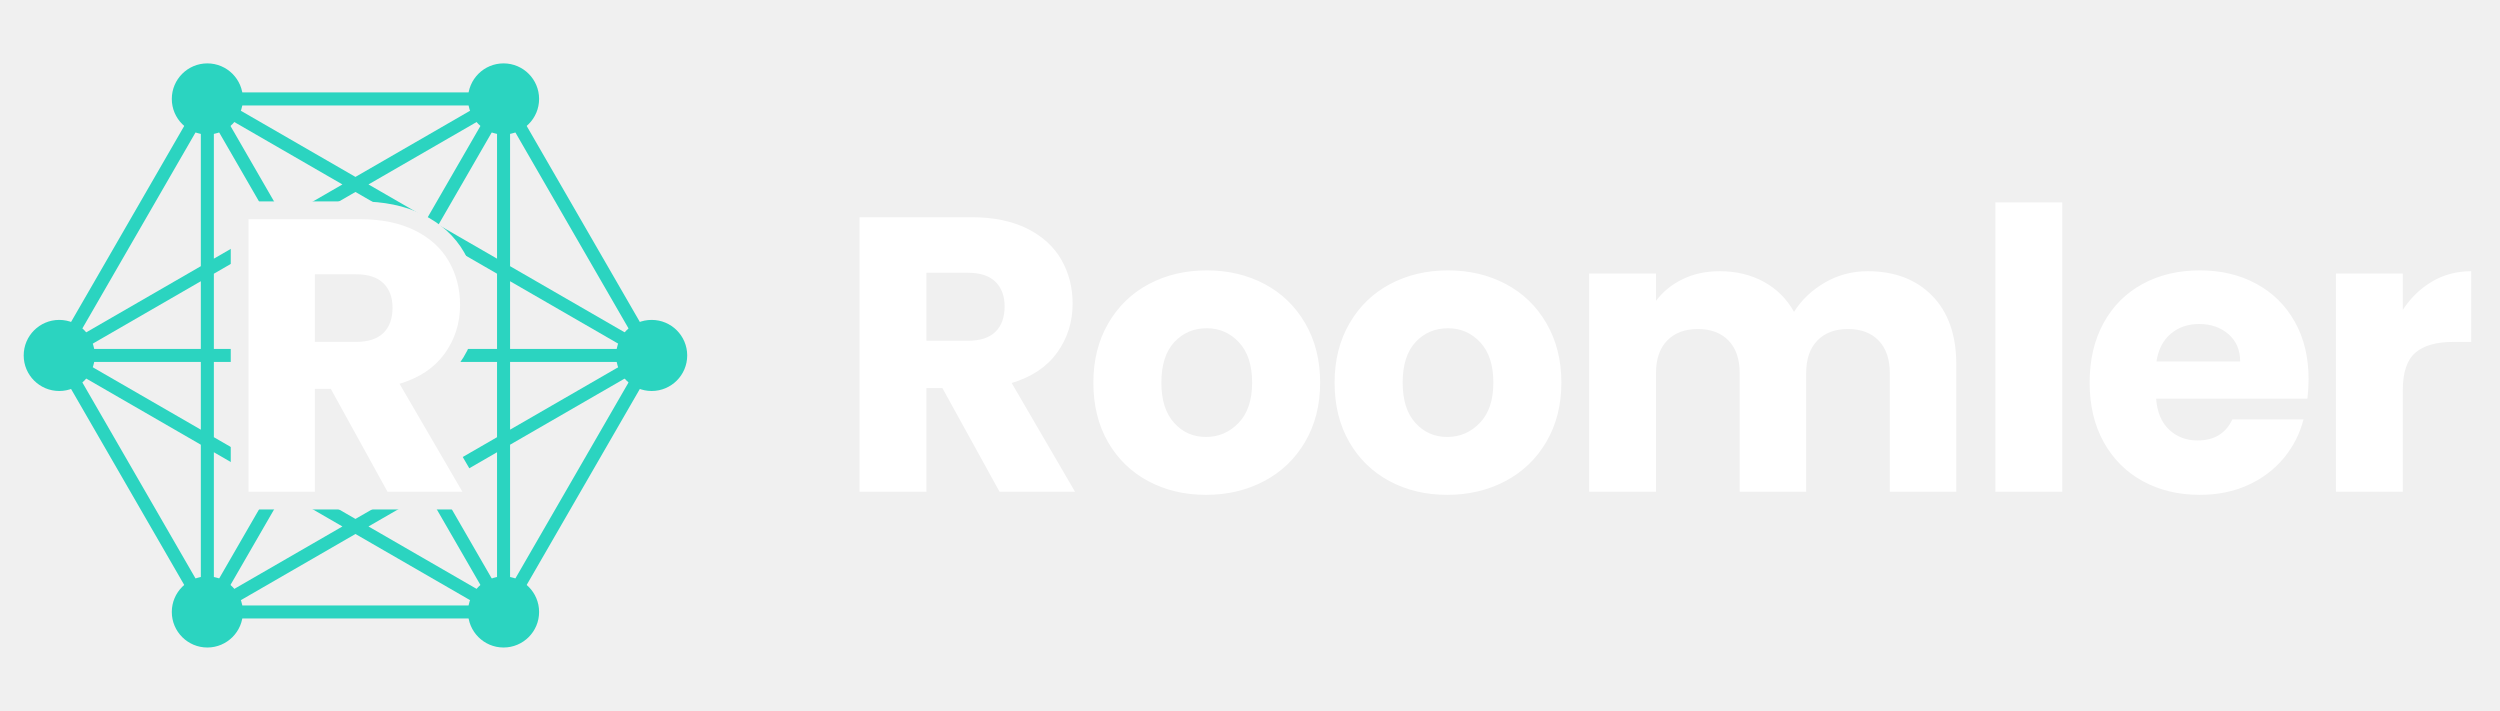
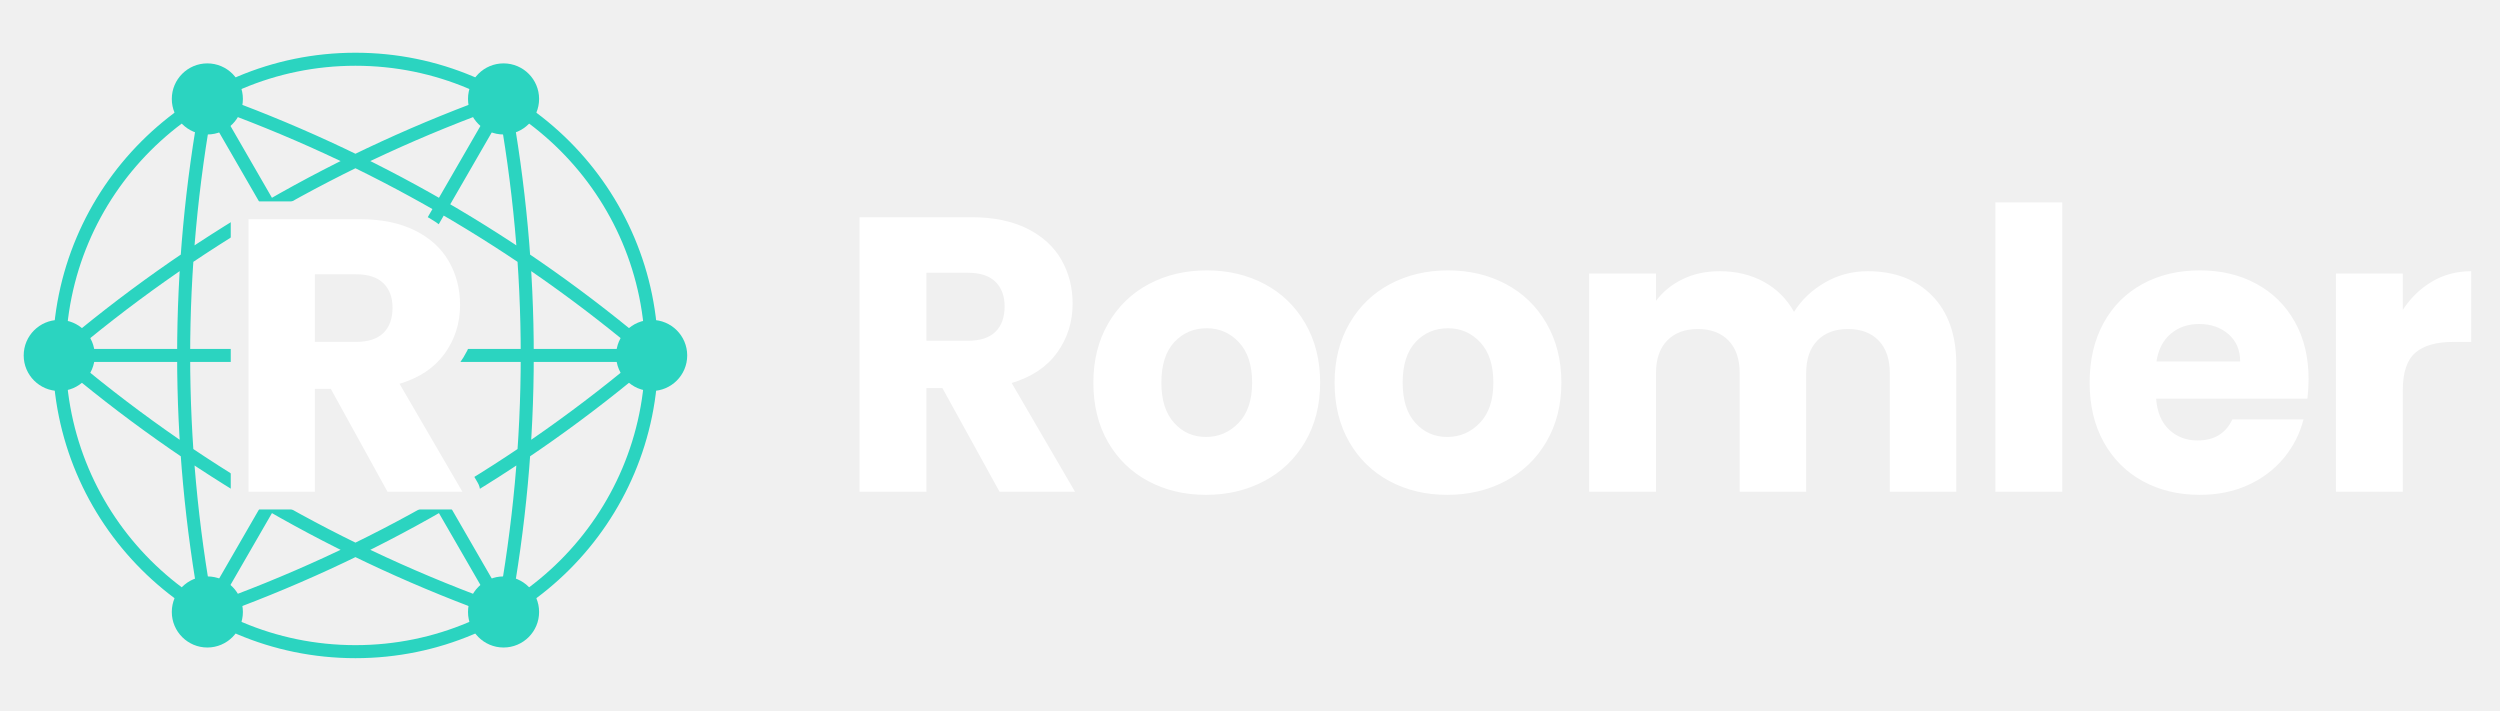
<svg xmlns="http://www.w3.org/2000/svg" width="422" height="120" viewBox="0 0 422 120" role="img" aria-label="Roomler">
  <defs>
    <mask id="roomler-r-clear-dark" maskUnits="userSpaceOnUse" x="0" y="0" width="120" height="120">
      <rect width="120" height="120" fill="#fff" />
      <path d="M65.41 83 55.84 65.64H53.15V83H41.95V37H60.75Q66.19 37 70.03 38.9Q73.86 40.8 75.76 44.11Q77.66 47.42 77.66 51.48Q77.66 56.07 75.07 59.67Q72.48 63.28 67.44 64.78L78.05 83ZM53.15 65.64H55.84L65.41 83H53.15Z" fill="#000" stroke="#000" stroke-width="6" stroke-linejoin="round" />
    </mask>
  </defs>
-   <path d="M110 60L85 16.7H35L10 60L35 103.3H85ZM110 60L35 16.7V103.3ZM85 16.7L10 60L85 103.3ZM110 60H10M85 16.7L35 103.3M35 16.7L85 103.3" fill="none" stroke="#2BD4C0" stroke-width="2.2" stroke-linejoin="round" mask="url(#roomler-r-clear-dark)" />
+   <path d="M110 60A50 50 0 1 0 10 60A50 50 0 1 0 110 60ZM110 60Q76.5 31.42 35 16.7M35 16.7Q27 60 35 103.3M35 103.3Q76.5 88.58 110 60M85 16.7Q43.5 31.42 10 60M10 60Q43.5 88.58 85 103.3M85 103.3Q93 60 85 16.7M110 60L10 60M85 16.7L35 103.3M35 16.7L85 103.3" fill="none" stroke="#2BD4C0" stroke-width="2.2" stroke-linecap="round" stroke-linejoin="round" mask="url(#roomler-r-clear-dark)" />
  <g fill="#2BD4C0">
    <circle cx="110" cy="60" r="6" />
    <circle cx="85" cy="16.7" r="6" />
    <circle cx="35" cy="16.7" r="6" />
    <circle cx="10" cy="60" r="6" />
    <circle cx="35" cy="103.3" r="6" />
    <circle cx="85" cy="103.3" r="6" />
  </g>
  <path d="M65.41 83 55.84 65.64H53.15V83H41.95V37H60.75Q66.19 37 70.03 38.9Q73.86 40.8 75.76 44.11Q77.66 47.42 77.66 51.48Q77.66 56.07 75.07 59.67Q72.48 63.28 67.44 64.78L78.05 83ZM53.15 57.71H60.1Q63.18 57.71 64.72 56.2Q66.26 54.69 66.26 51.94Q66.26 49.32 64.72 47.81Q63.18 46.3 60.1 46.3H53.15Z" fill="#FFFFFF" />
  <path d="M168.72 83 159.08 65.51H156.38V83H145.09V36.67H164.03Q169.51 36.67 173.37 38.58Q177.23 40.5 179.15 43.83Q181.06 47.16 181.06 51.25Q181.06 55.87 178.46 59.5Q175.85 63.13 170.77 64.65L181.46 83ZM156.38 57.52H163.37Q166.48 57.52 168.03 56.01Q169.58 54.49 169.58 51.72Q169.58 49.08 168.03 47.56Q166.48 46.04 163.37 46.04H156.38ZM184.56 64.59Q184.56 58.91 187.07 54.59Q189.58 50.26 193.93 47.95Q198.29 45.64 203.7 45.64Q209.11 45.64 213.47 47.95Q217.82 50.26 220.33 54.59Q222.84 58.91 222.84 64.59Q222.84 70.26 220.3 74.59Q217.76 78.91 213.37 81.22Q208.98 83.53 203.57 83.53Q198.16 83.53 193.83 81.22Q189.51 78.91 187.03 74.62Q184.56 70.33 184.56 64.59ZM211.36 64.59Q211.36 60.16 209.14 57.79Q206.93 55.41 203.7 55.41Q200.4 55.41 198.22 57.75Q196.04 60.1 196.04 64.59Q196.04 69.01 198.19 71.38Q200.33 73.76 203.57 73.76Q206.8 73.76 209.08 71.38Q211.36 69.01 211.36 64.59ZM225.28 64.59Q225.28 58.91 227.79 54.59Q230.3 50.26 234.65 47.95Q239.01 45.64 244.42 45.64Q249.83 45.64 254.19 47.95Q258.55 50.26 261.05 54.59Q263.56 58.91 263.56 64.59Q263.56 70.26 261.02 74.59Q258.48 78.91 254.09 81.22Q249.7 83.53 244.29 83.53Q238.88 83.53 234.56 81.22Q230.23 78.91 227.76 74.62Q225.28 70.33 225.28 64.59ZM252.08 64.59Q252.08 60.16 249.87 57.79Q247.66 55.41 244.42 55.41Q241.12 55.41 238.94 57.75Q236.77 60.1 236.77 64.59Q236.77 69.01 238.91 71.38Q241.06 73.76 244.29 73.76Q247.52 73.76 249.8 71.38Q252.08 69.01 252.08 64.59ZM330.22 61.48V83H319V63Q319 59.44 317.12 57.49Q315.24 55.54 311.94 55.54Q308.64 55.54 306.76 57.49Q304.88 59.44 304.88 63V83H293.66V63Q293.66 59.44 291.78 57.49Q289.9 55.54 286.6 55.54Q283.3 55.54 281.41 57.49Q279.53 59.44 279.53 63V83H268.25V46.17H279.53V50.79Q281.25 48.48 284.02 47.13Q286.79 45.78 290.29 45.78Q294.45 45.78 297.72 47.56Q300.98 49.34 302.83 52.64Q304.75 49.6 308.05 47.69Q311.35 45.78 315.24 45.78Q322.1 45.78 326.16 49.93Q330.22 54.09 330.22 61.48ZM348.11 34.16V83H336.82V34.16ZM389.49 67.29H363.95Q364.21 70.72 366.16 72.54Q368.11 74.35 370.94 74.35Q375.17 74.35 376.82 70.79H388.83Q387.91 74.42 385.5 77.32Q383.09 80.23 379.46 81.88Q375.83 83.53 371.34 83.53Q365.93 83.53 361.7 81.22Q357.48 78.91 355.1 74.62Q352.73 70.33 352.73 64.59Q352.73 58.84 355.07 54.55Q357.41 50.26 361.64 47.95Q365.86 45.64 371.34 45.64Q376.69 45.64 380.84 47.89Q385 50.13 387.35 54.29Q389.69 58.45 389.69 63.99Q389.69 65.58 389.49 67.29ZM378.14 61.02Q378.14 58.12 376.16 56.4Q374.18 54.69 371.21 54.69Q368.37 54.69 366.42 56.34Q364.48 57.99 364.01 61.02ZM417.14 45.78V57.72H414.04Q409.82 57.72 407.71 59.54Q405.59 61.35 405.59 65.91V83H394.31V46.17H405.59V52.31Q407.57 49.27 410.54 47.52Q413.51 45.78 417.14 45.78Z" fill="#FFFFFF" />
</svg>
